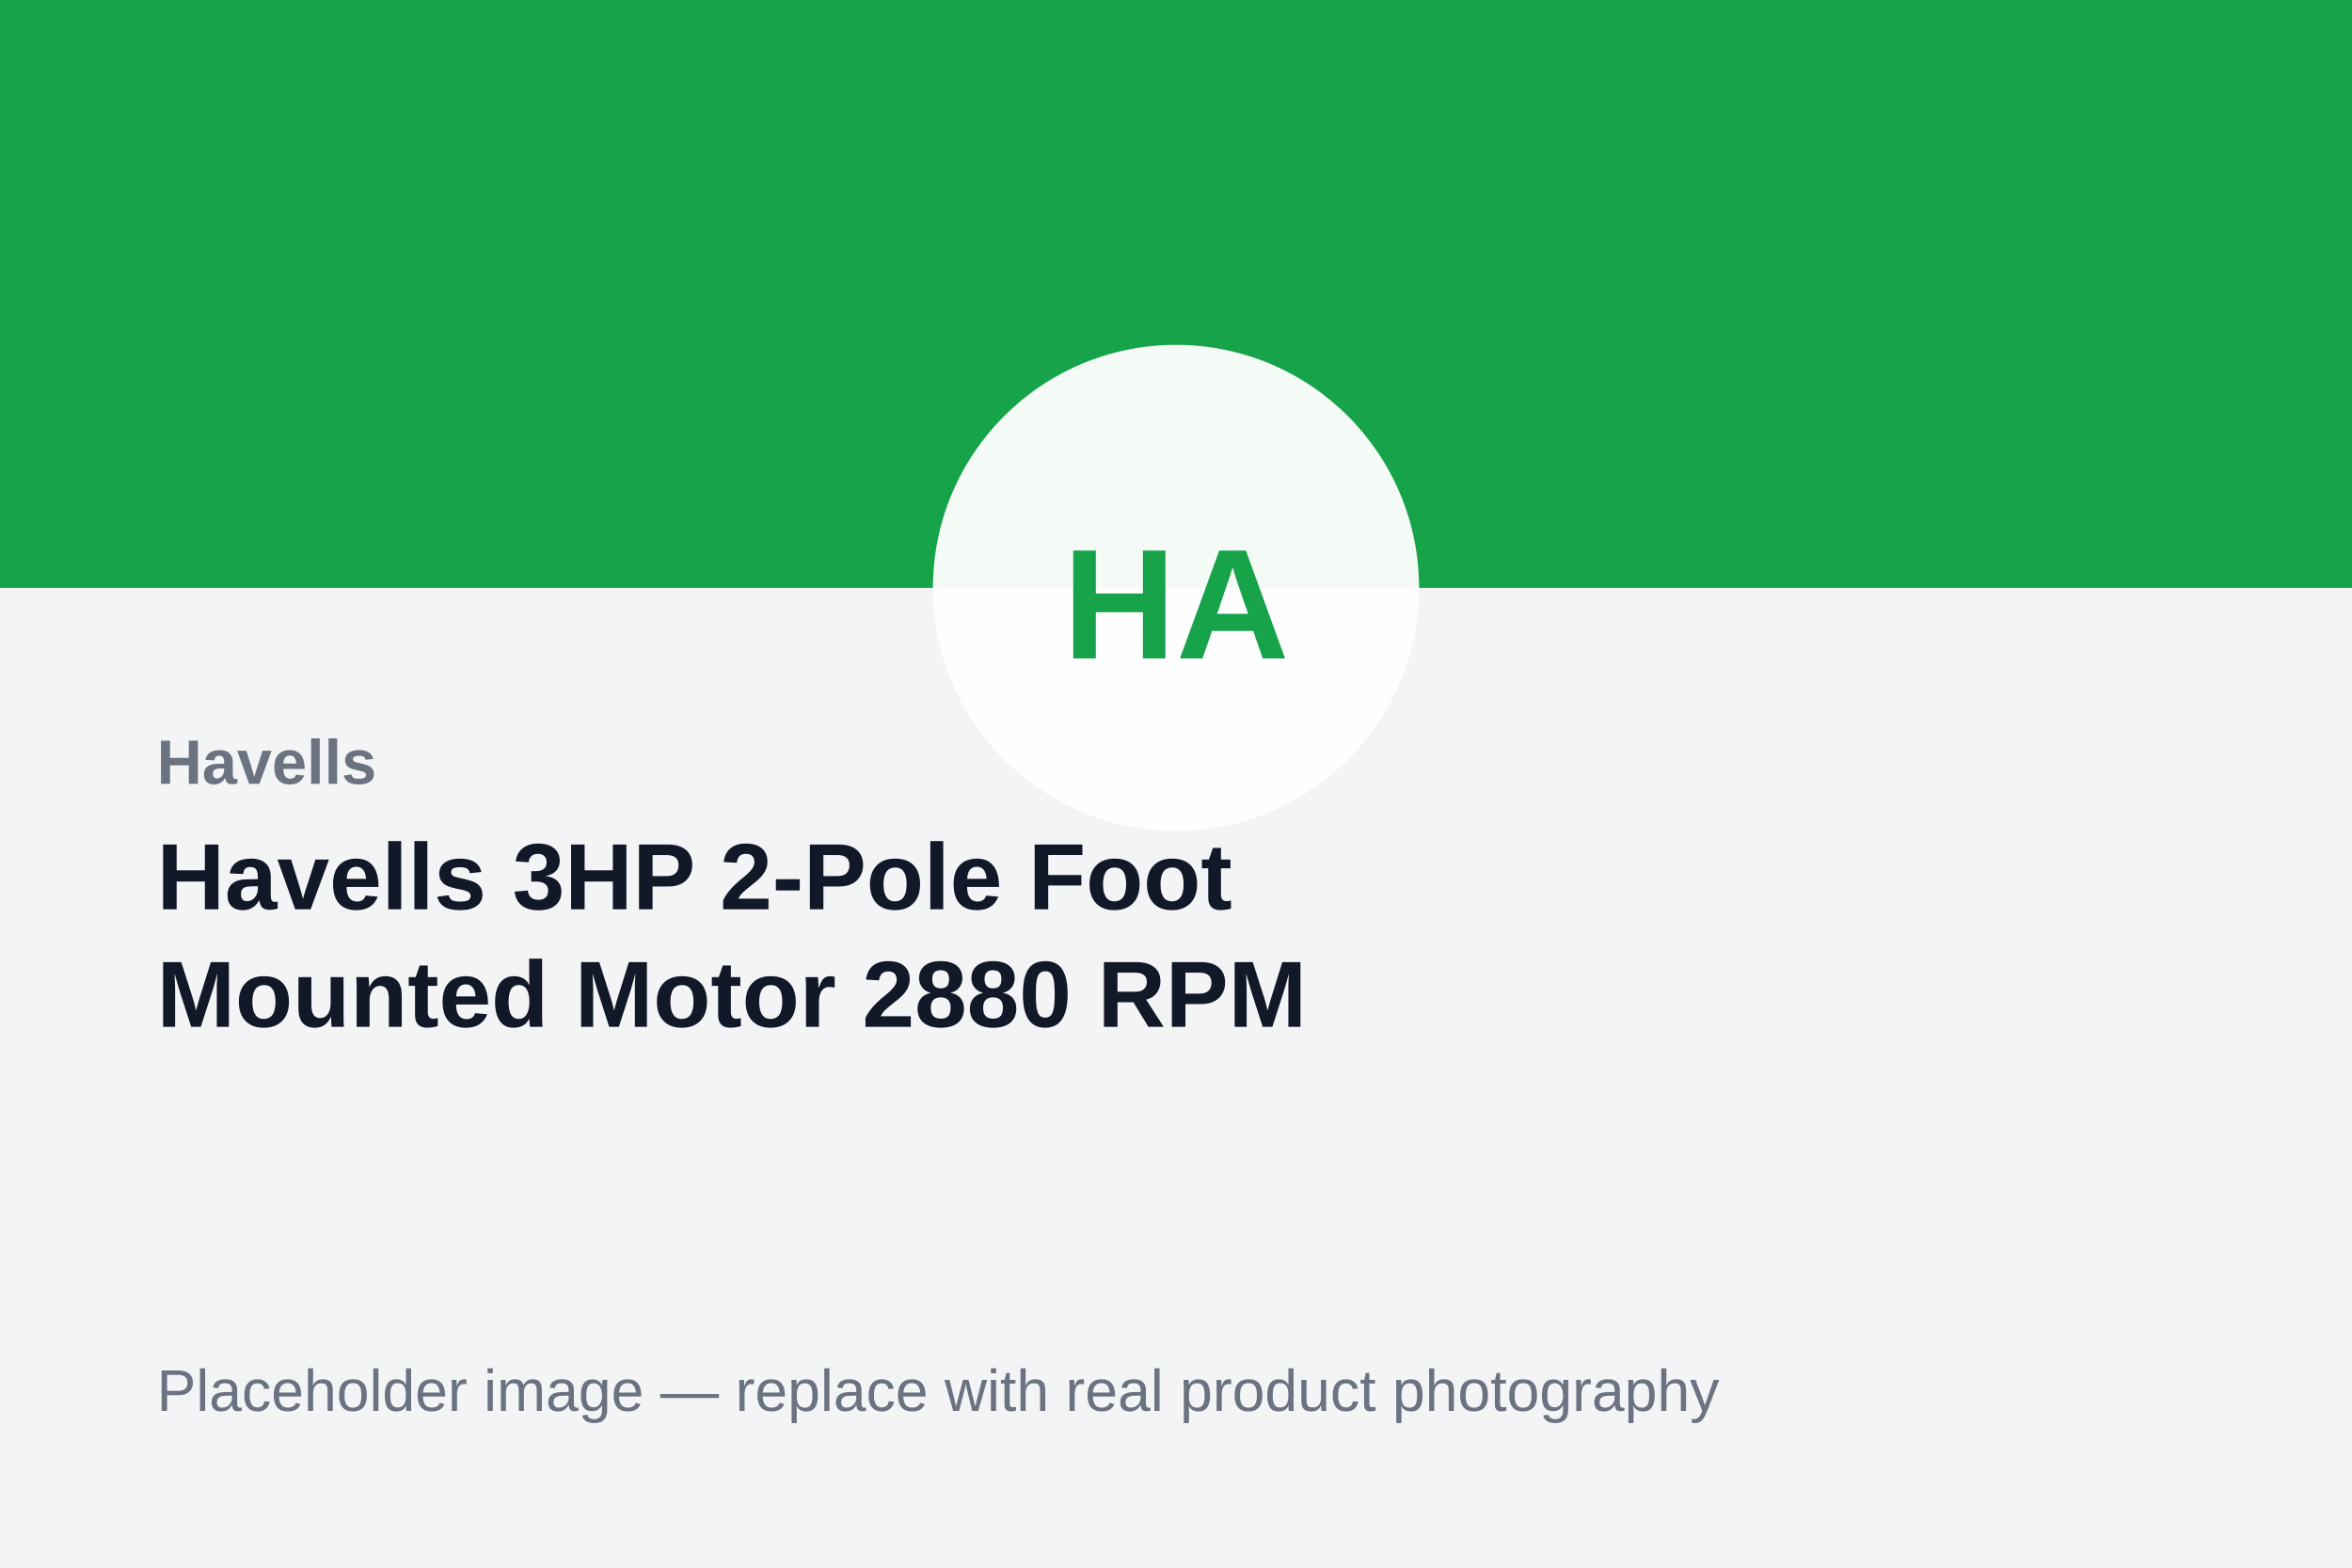
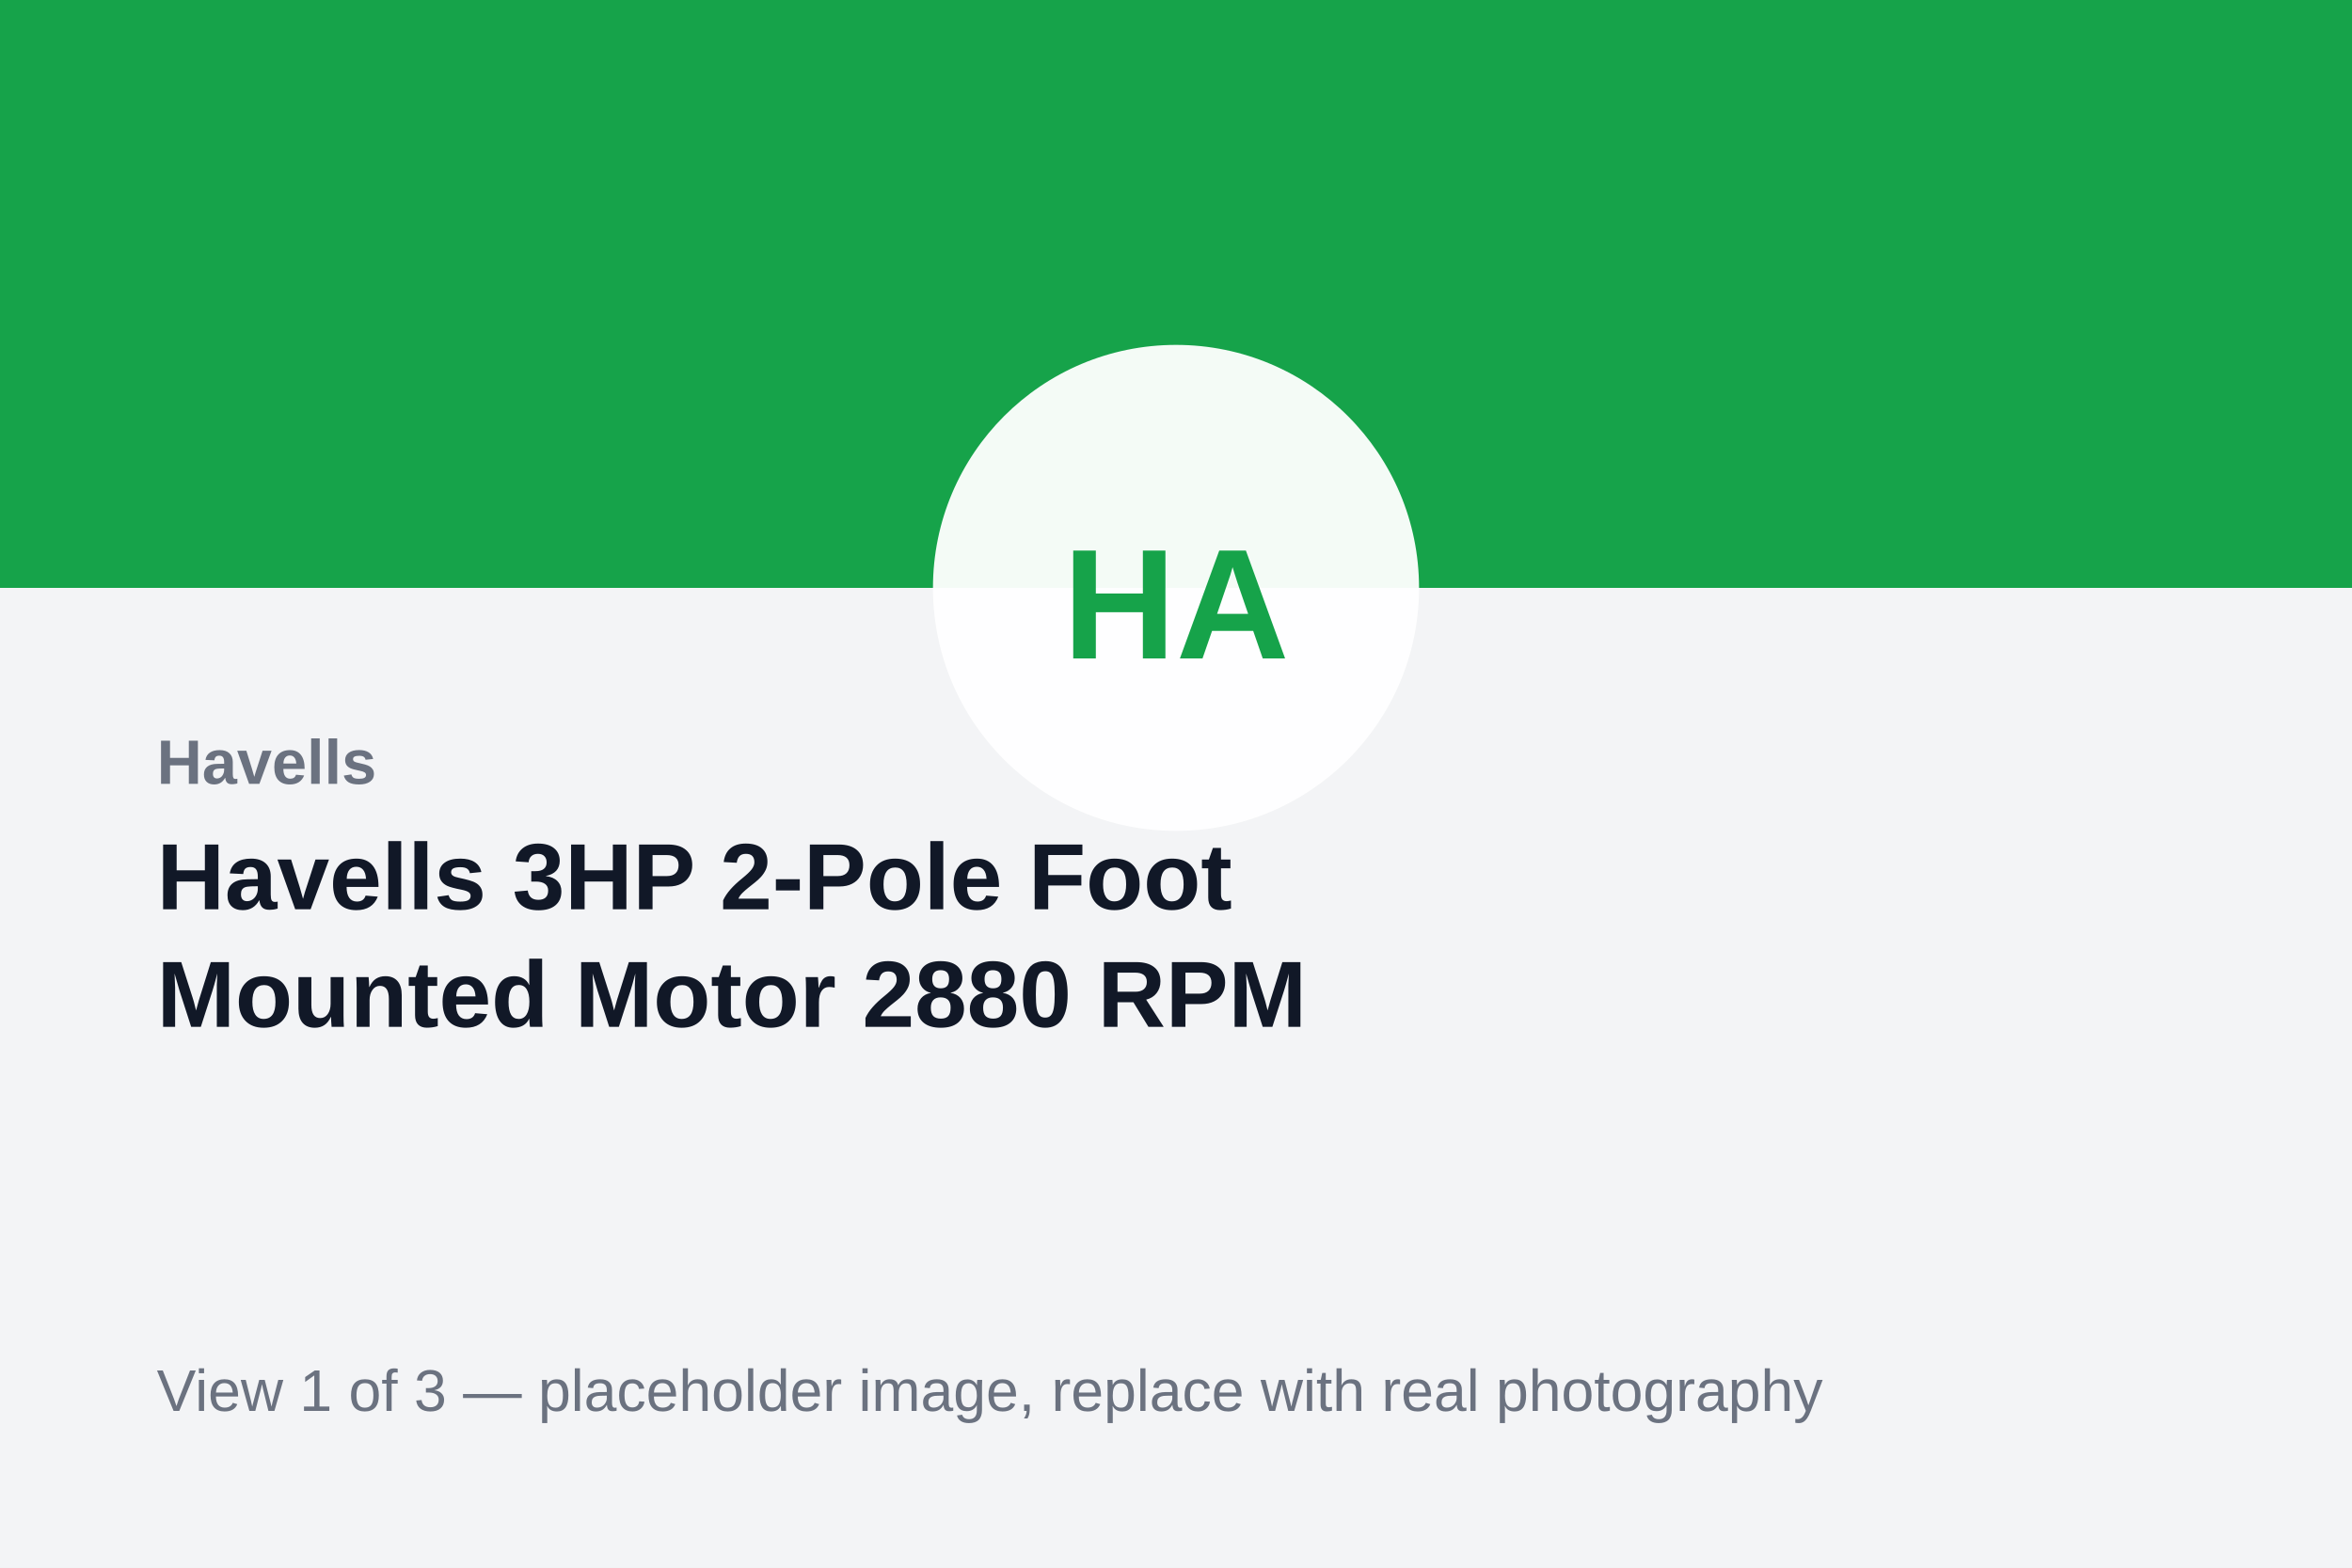
<svg xmlns="http://www.w3.org/2000/svg" viewBox="0 0 600 400" width="600" height="400" role="img" aria-label="Havells 3HP 2-Pole Foot Mounted Motor 2880 RPM">
  <rect width="600" height="400" fill="#F3F4F6" />
  <rect x="0" y="0" width="600" height="150" fill="#16A34A" />
  <circle cx="300" cy="150" r="62" fill="#ffffff" opacity="0.95" />
  <text x="300" y="168" text-anchor="middle" font-family="Segoe UI, Arial, sans-serif" font-size="40" font-weight="800" fill="#16A34A">HA</text>
  <text x="40" y="200" font-family="Segoe UI, Arial, sans-serif" font-size="16" font-weight="600" fill="#6B7280">Havells</text>
  <text x="40" y="232" font-family="Segoe UI, Arial, sans-serif" font-size="24" font-weight="700" fill="#111827">Havells 3HP 2-Pole Foot</text>
  <text x="40" y="262" font-family="Segoe UI, Arial, sans-serif" font-size="24" font-weight="700" fill="#111827">Mounted Motor 2880 RPM</text>
-   <text x="40" y="360" font-family="Segoe UI, Arial, sans-serif" font-size="15" fill="#6B7280">Placeholder image — replace with real product photography</text>
+   <text x="40" y="360" font-family="Segoe UI, Arial, sans-serif" font-size="15" fill="#6B7280">View 1 of 3 — placeholder image, replace with real photography</text>
</svg>
